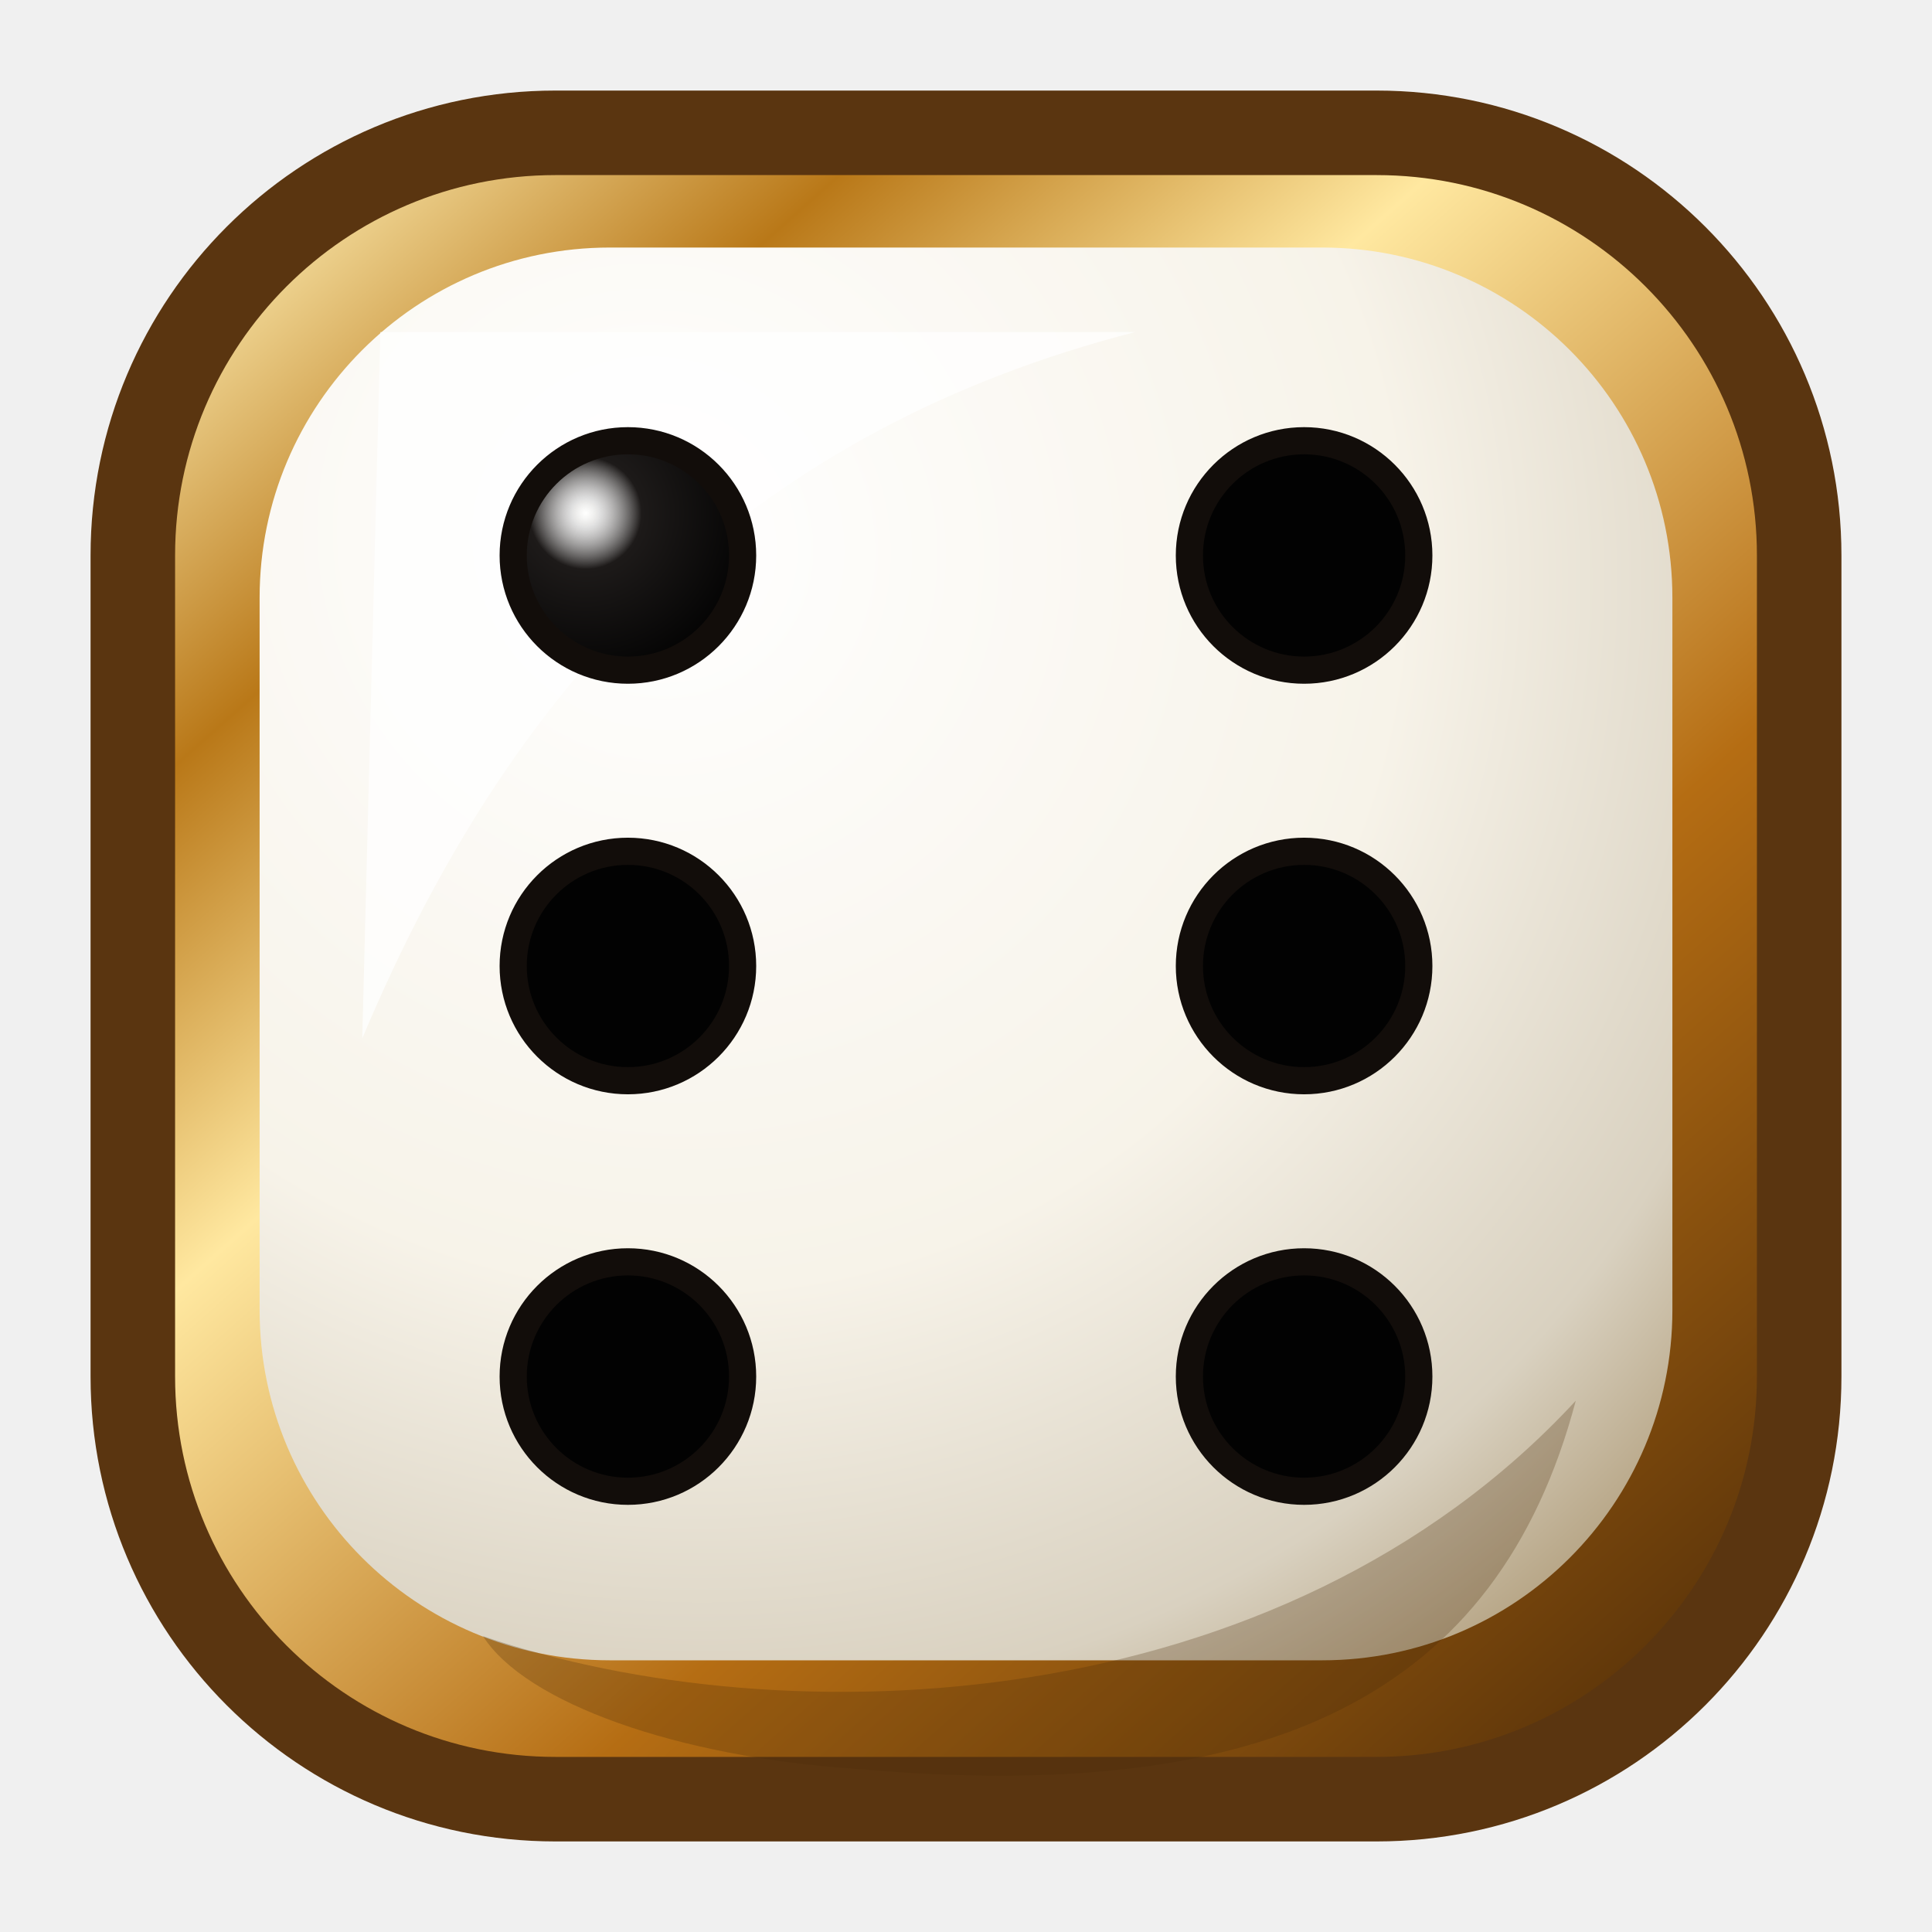
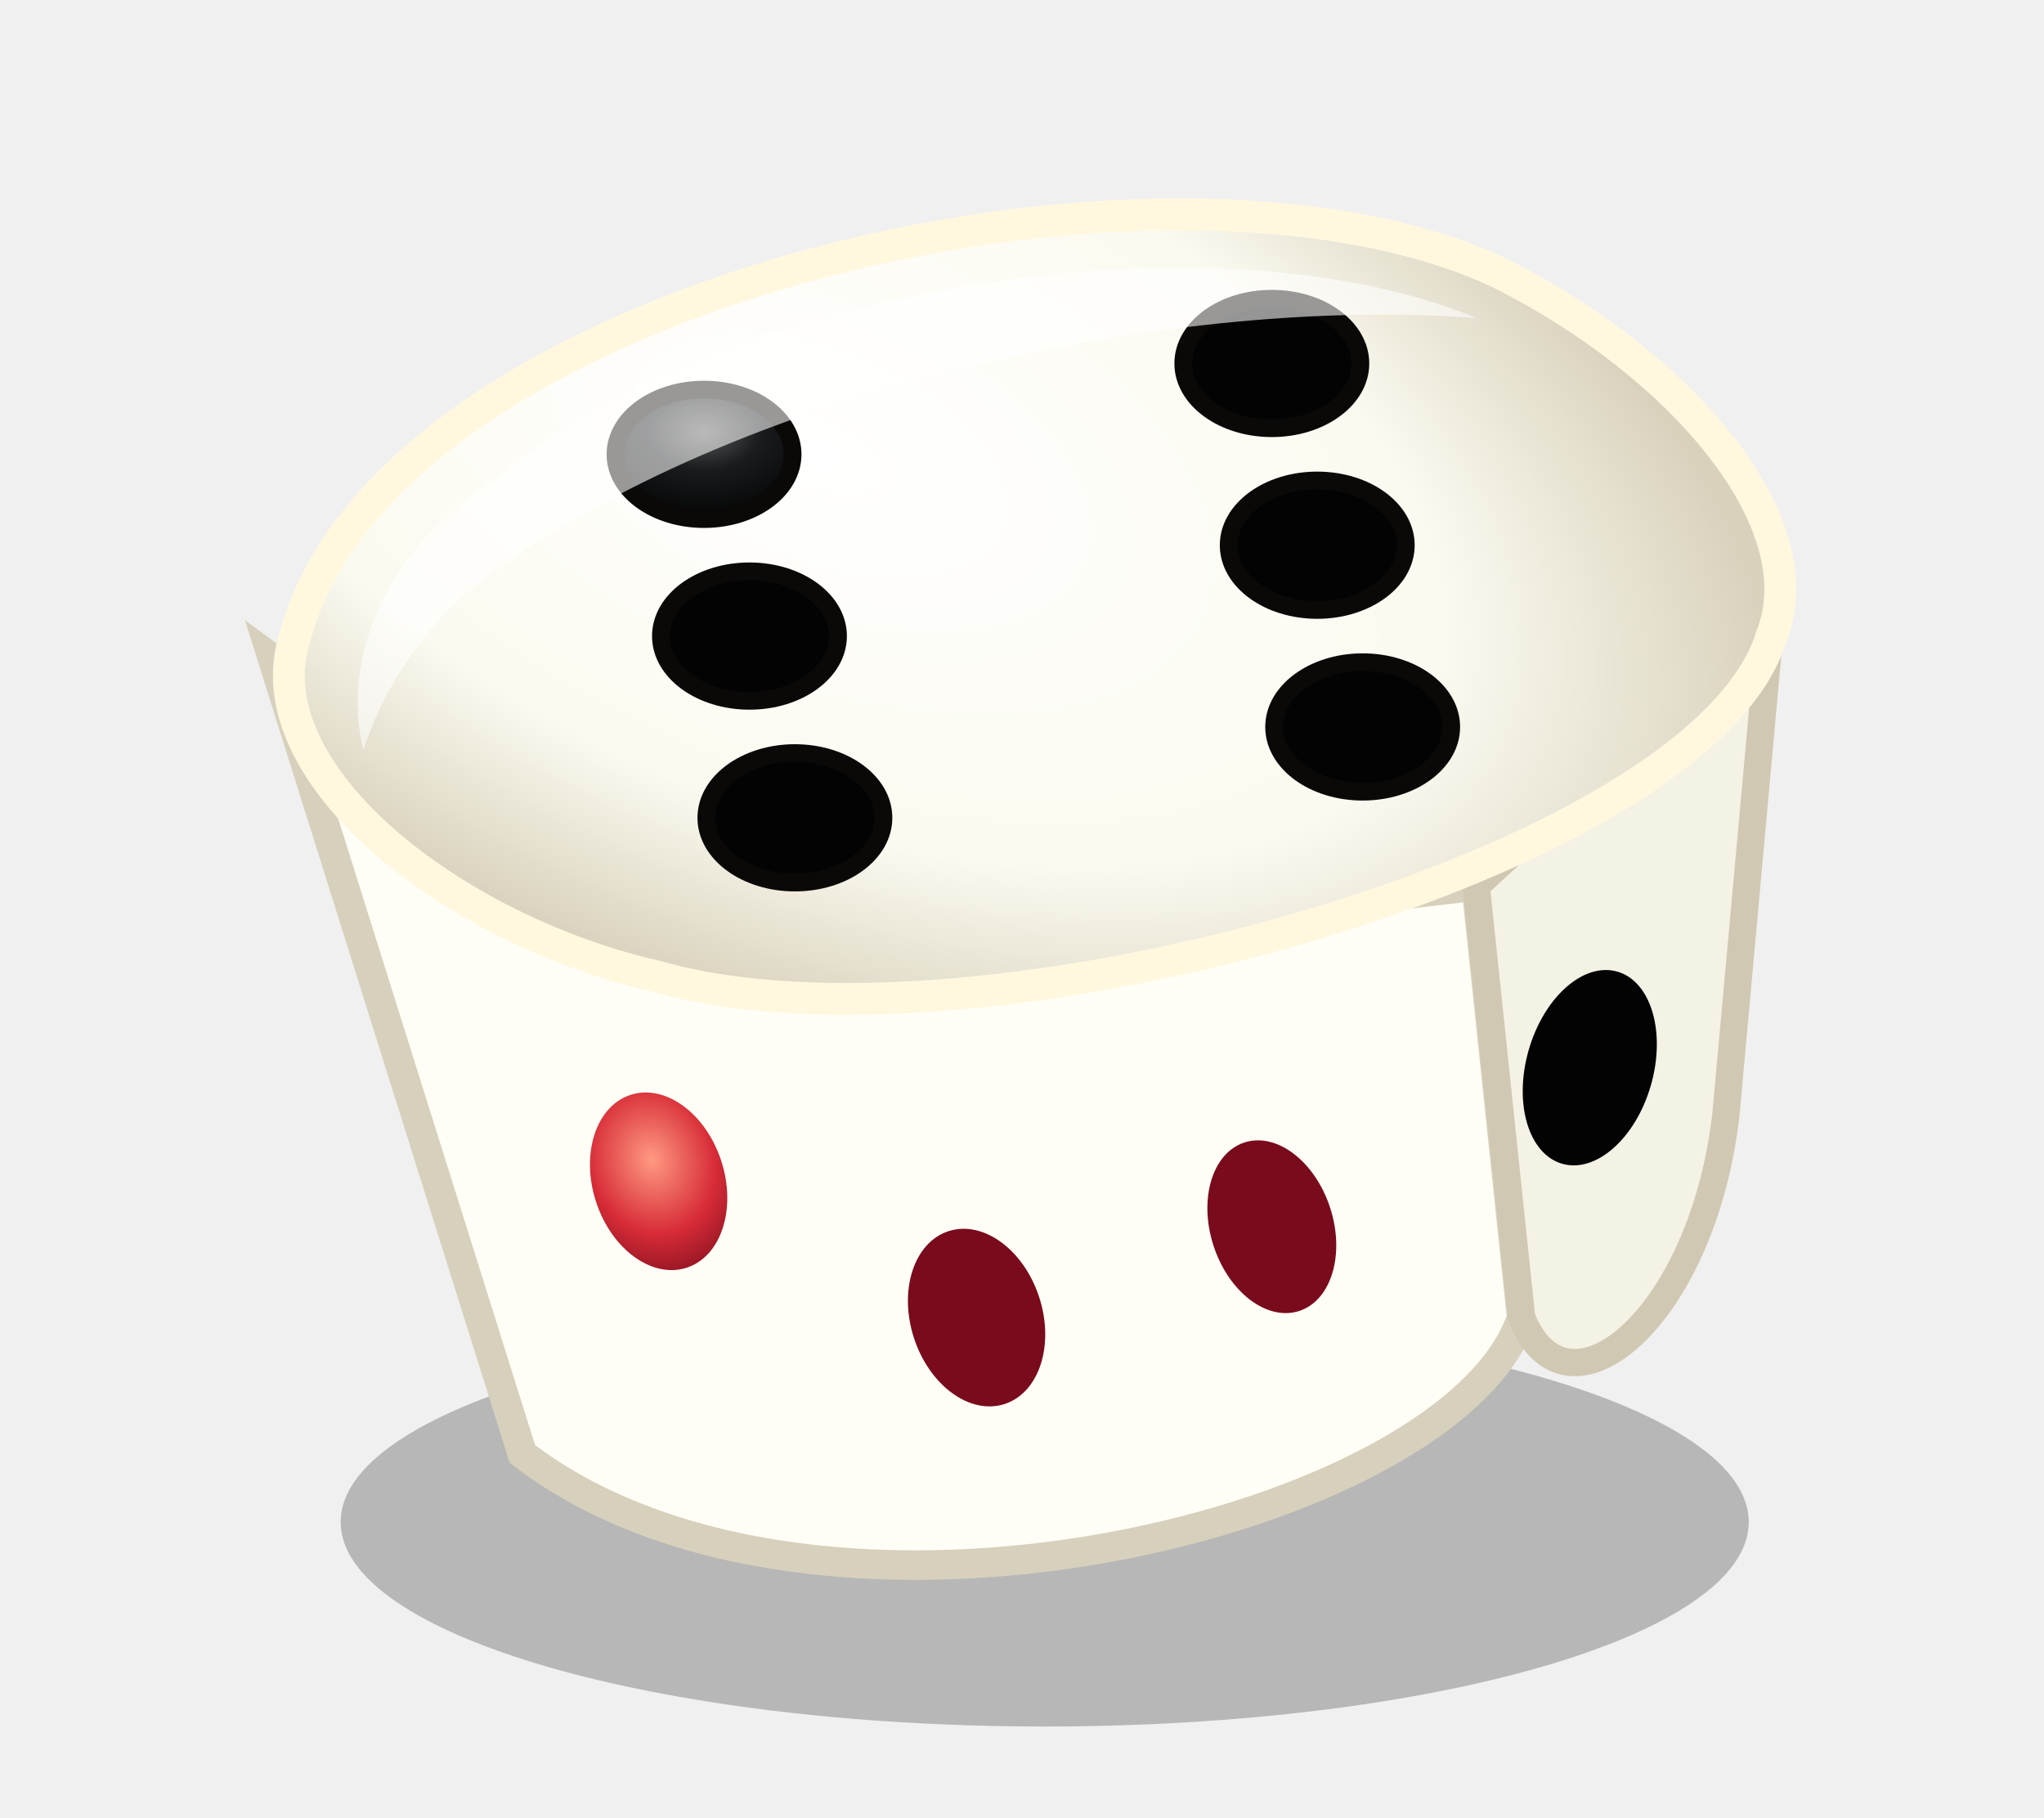
- <svg xmlns="http://www.w3.org/2000/svg" preserveAspectRatio="none" width="100%" height="100%" viewBox="0 0 32 32" fill="none">
-   <rect x="2.2" y="2.2" width="27.6" height="27.6" rx="7" fill="url(#goldEdge)" stroke="#5A3510" stroke-width="1.4" />
-   <rect x="4.3" y="4.1" width="23.4" height="23.4" rx="5.8" fill="url(#ivoryFace)" />
-   <path d="M6.3 5.5H18.8C12.6 7.1 8.6 11 6 17.2L6.3 5.5Z" fill="white" fill-opacity="0.74" />
-   <circle cx="10.4" cy="9.2" r="1.9" fill="url(#onyxPip)" stroke="#120D0A" stroke-width="0.45" />
-   <circle cx="21.6" cy="9.2" r="1.9" fill="url(#onyxPip)" stroke="#120D0A" stroke-width="0.45" />
-   <circle cx="10.4" cy="16" r="1.9" fill="url(#onyxPip)" stroke="#120D0A" stroke-width="0.45" />
-   <circle cx="21.6" cy="16" r="1.9" fill="url(#onyxPip)" stroke="#120D0A" stroke-width="0.45" />
-   <circle cx="10.4" cy="22.8" r="1.9" fill="url(#onyxPip)" stroke="#120D0A" stroke-width="0.45" />
-   <circle cx="21.6" cy="22.8" r="1.9" fill="url(#onyxPip)" stroke="#120D0A" stroke-width="0.45" />
-   <path d="M8 27.1C13 28.8 21.2 28.5 26.1 23.2C24.8 28.1 21 29.9 14.2 29.3C11.2 29.1 8.7 28.2 8 27.1Z" fill="#4A2B0B" fill-opacity="0.26" />
+ <svg xmlns="http://www.w3.org/2000/svg" preserveAspectRatio="xMidYMid meet" width="100%" height="100%" viewBox="0 0 90 80" fill="none">
+   <ellipse cx="46" cy="67" rx="31" ry="9" fill="rgba(0,0,0,.24)" />
+   <path id="frontFace" d="M12 29L31 43L65 39L67 58C64 67 36 74 23 64L12 29Z" fill="url(#front)" stroke="#d7d0bc" stroke-width="1.3" />
+   <path id="rightFace" d="M65 39L78 27L76 49C75 58 69 63 67 58L65 39Z" fill="url(#right)" stroke="#d0c8b2" stroke-width="1.2" />
+   <path id="topFace" d="M13 28C17 13 51 5 66 12C74 16 80 23 78 28C75 38 43 47 29 43C20 41 11 34 13 28Z" fill="url(#top)" stroke="#fff8df" stroke-width="1.4" />
+   <ellipse class="top-pip" cx="31" cy="20" rx="3.9" ry="2.85" fill="url(#onyx)" stroke="#0b0908" stroke-width=".78" />
+   <ellipse class="top-pip" cx="56" cy="16" rx="3.9" ry="2.85" fill="url(#onyx)" stroke="#0b0908" stroke-width=".78" />
+   <ellipse class="top-pip" cx="33" cy="28" rx="3.9" ry="2.85" fill="url(#onyx)" stroke="#0b0908" stroke-width=".78" />
+   <ellipse class="top-pip" cx="58" cy="24" rx="3.9" ry="2.85" fill="url(#onyx)" stroke="#0b0908" stroke-width=".78" />
+   <ellipse class="top-pip" cx="35" cy="36" rx="3.9" ry="2.85" fill="url(#onyx)" stroke="#0b0908" stroke-width=".78" />
+   <ellipse class="top-pip" cx="60" cy="32" rx="3.9" ry="2.85" fill="url(#onyx)" stroke="#0b0908" stroke-width=".78" />
+   <ellipse class="side-pip" cx="29" cy="52" rx="2.9" ry="4" transform="rotate(-18 29 52)" fill="url(#ruby)" />
+   <ellipse class="side-pip" cx="43" cy="58" rx="2.9" ry="4" transform="rotate(-18 43 58)" fill="url(#ruby)" />
+   <ellipse class="side-pip" cx="56" cy="54" rx="2.7" ry="3.9" transform="rotate(-18 56 54)" fill="url(#ruby)" />
+   <ellipse class="side-pip" cx="70" cy="47" rx="2.8" ry="4.4" transform="rotate(16 70 47)" fill="url(#onyx)" />
+   <path d="M22 21C31 13 53 9 65 14C52 13 33 17 22 25C19 27 17 30 16 33C15 29 17 24 22 21Z" fill="white" fill-opacity=".58" />
  <defs>
-     <linearGradient id="goldEdge" x1="4" y1="3" x2="28" y2="30" gradientUnits="userSpaceOnUse">
-       <stop stop-color="#FFF0B6" />
-       <stop offset="0.18" stop-color="#B97818" />
-       <stop offset="0.36" stop-color="#FFE8A0" />
-       <stop offset="0.65" stop-color="#B56D13" />
-       <stop offset="1" stop-color="#4D2B08" />
+     <linearGradient id="front" x1="24" y1="40" x2="55" y2="72">
+       <stop stop-color="#fffef6" />
+       <stop offset=".52" stop-color="#eee9d8" />
+       <stop offset="1" stop-color="#bcb39a" />
    </linearGradient>
-     <radialGradient id="ivoryFace" cx="0" cy="0" r="1" gradientUnits="userSpaceOnUse" gradientTransform="translate(11 9) rotate(49) scale(25 24)">
-       <stop stop-color="#FFFFFF" />
-       <stop offset="0.5" stop-color="#F7F3E9" />
-       <stop offset="0.78" stop-color="#D9D1C0" />
-       <stop offset="1" stop-color="#9C8358" />
+     <linearGradient id="right" x1="66" y1="37" x2="78" y2="56">
+       <stop stop-color="#f4f1e5" />
+       <stop offset="1" stop-color="#a89f86" />
+     </linearGradient>
+     <radialGradient id="top" cx="0" cy="0" r="1" gradientUnits="userSpaceOnUse" gradientTransform="translate(36 20) rotate(22) scale(45 24)">
+       <stop stop-color="#ffffff" />
+       <stop offset=".65" stop-color="#fbfaf0" />
+       <stop offset="1" stop-color="#d8d1bc" />
    </radialGradient>
-     <radialGradient id="onyxPip" cx="0" cy="0" r="1" gradientUnits="userSpaceOnUse" gradientTransform="translate(9.7 8.5) scale(2.9)">
-       <stop stop-color="#FFFFFF" stop-opacity="0.36" />
-       <stop offset="0.32" stop-color="#1D1A19" />
-       <stop offset="1" stop-color="#020202" />
+     <radialGradient id="onyx" cx="0" cy="0" r="1" gradientUnits="userSpaceOnUse" gradientTransform="translate(31 19) scale(6 4)">
+       <stop stop-color="#575858" />
+       <stop offset=".42" stop-color="#191b1d" />
+       <stop offset="1" stop-color="#030303" />
+     </radialGradient>
+     <radialGradient id="ruby" cx="0" cy="0" r="1" gradientUnits="userSpaceOnUse" gradientTransform="translate(29 51) scale(5 6)">
+       <stop stop-color="#ff9a82" />
+       <stop offset=".55" stop-color="#d72c37" />
+       <stop offset="1" stop-color="#7a0b1c" />
    </radialGradient>
  </defs>
</svg>
